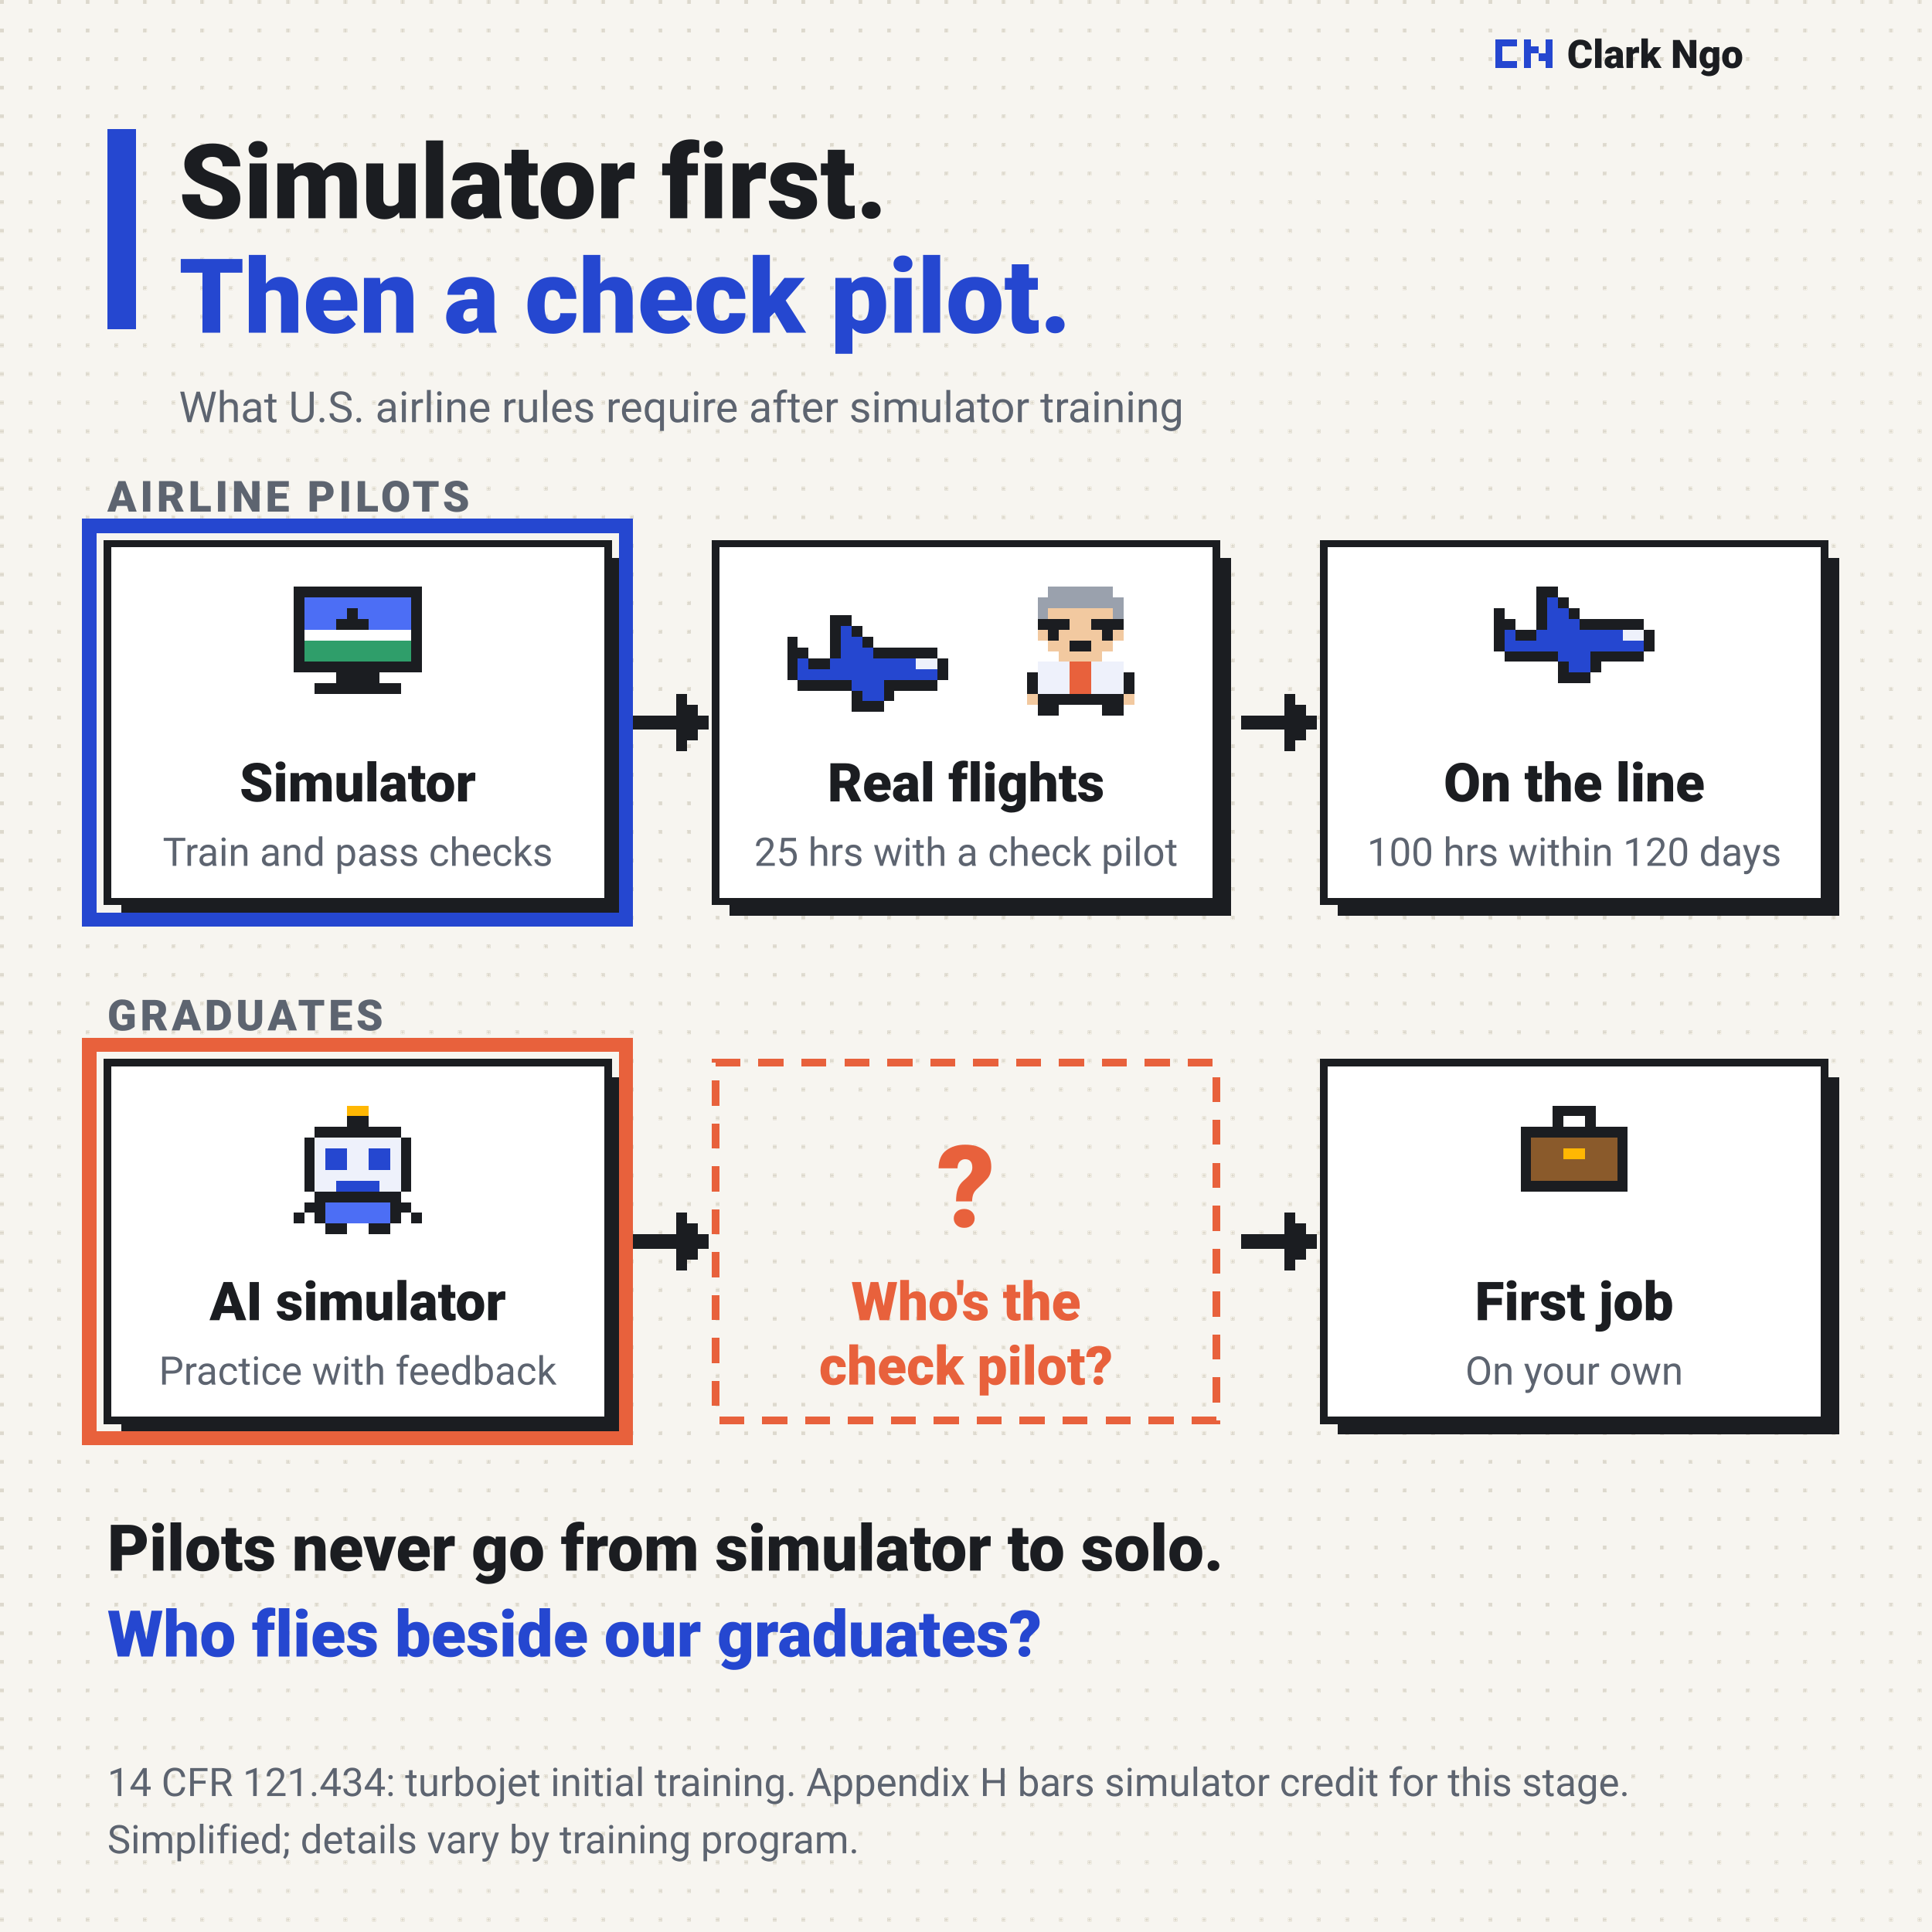
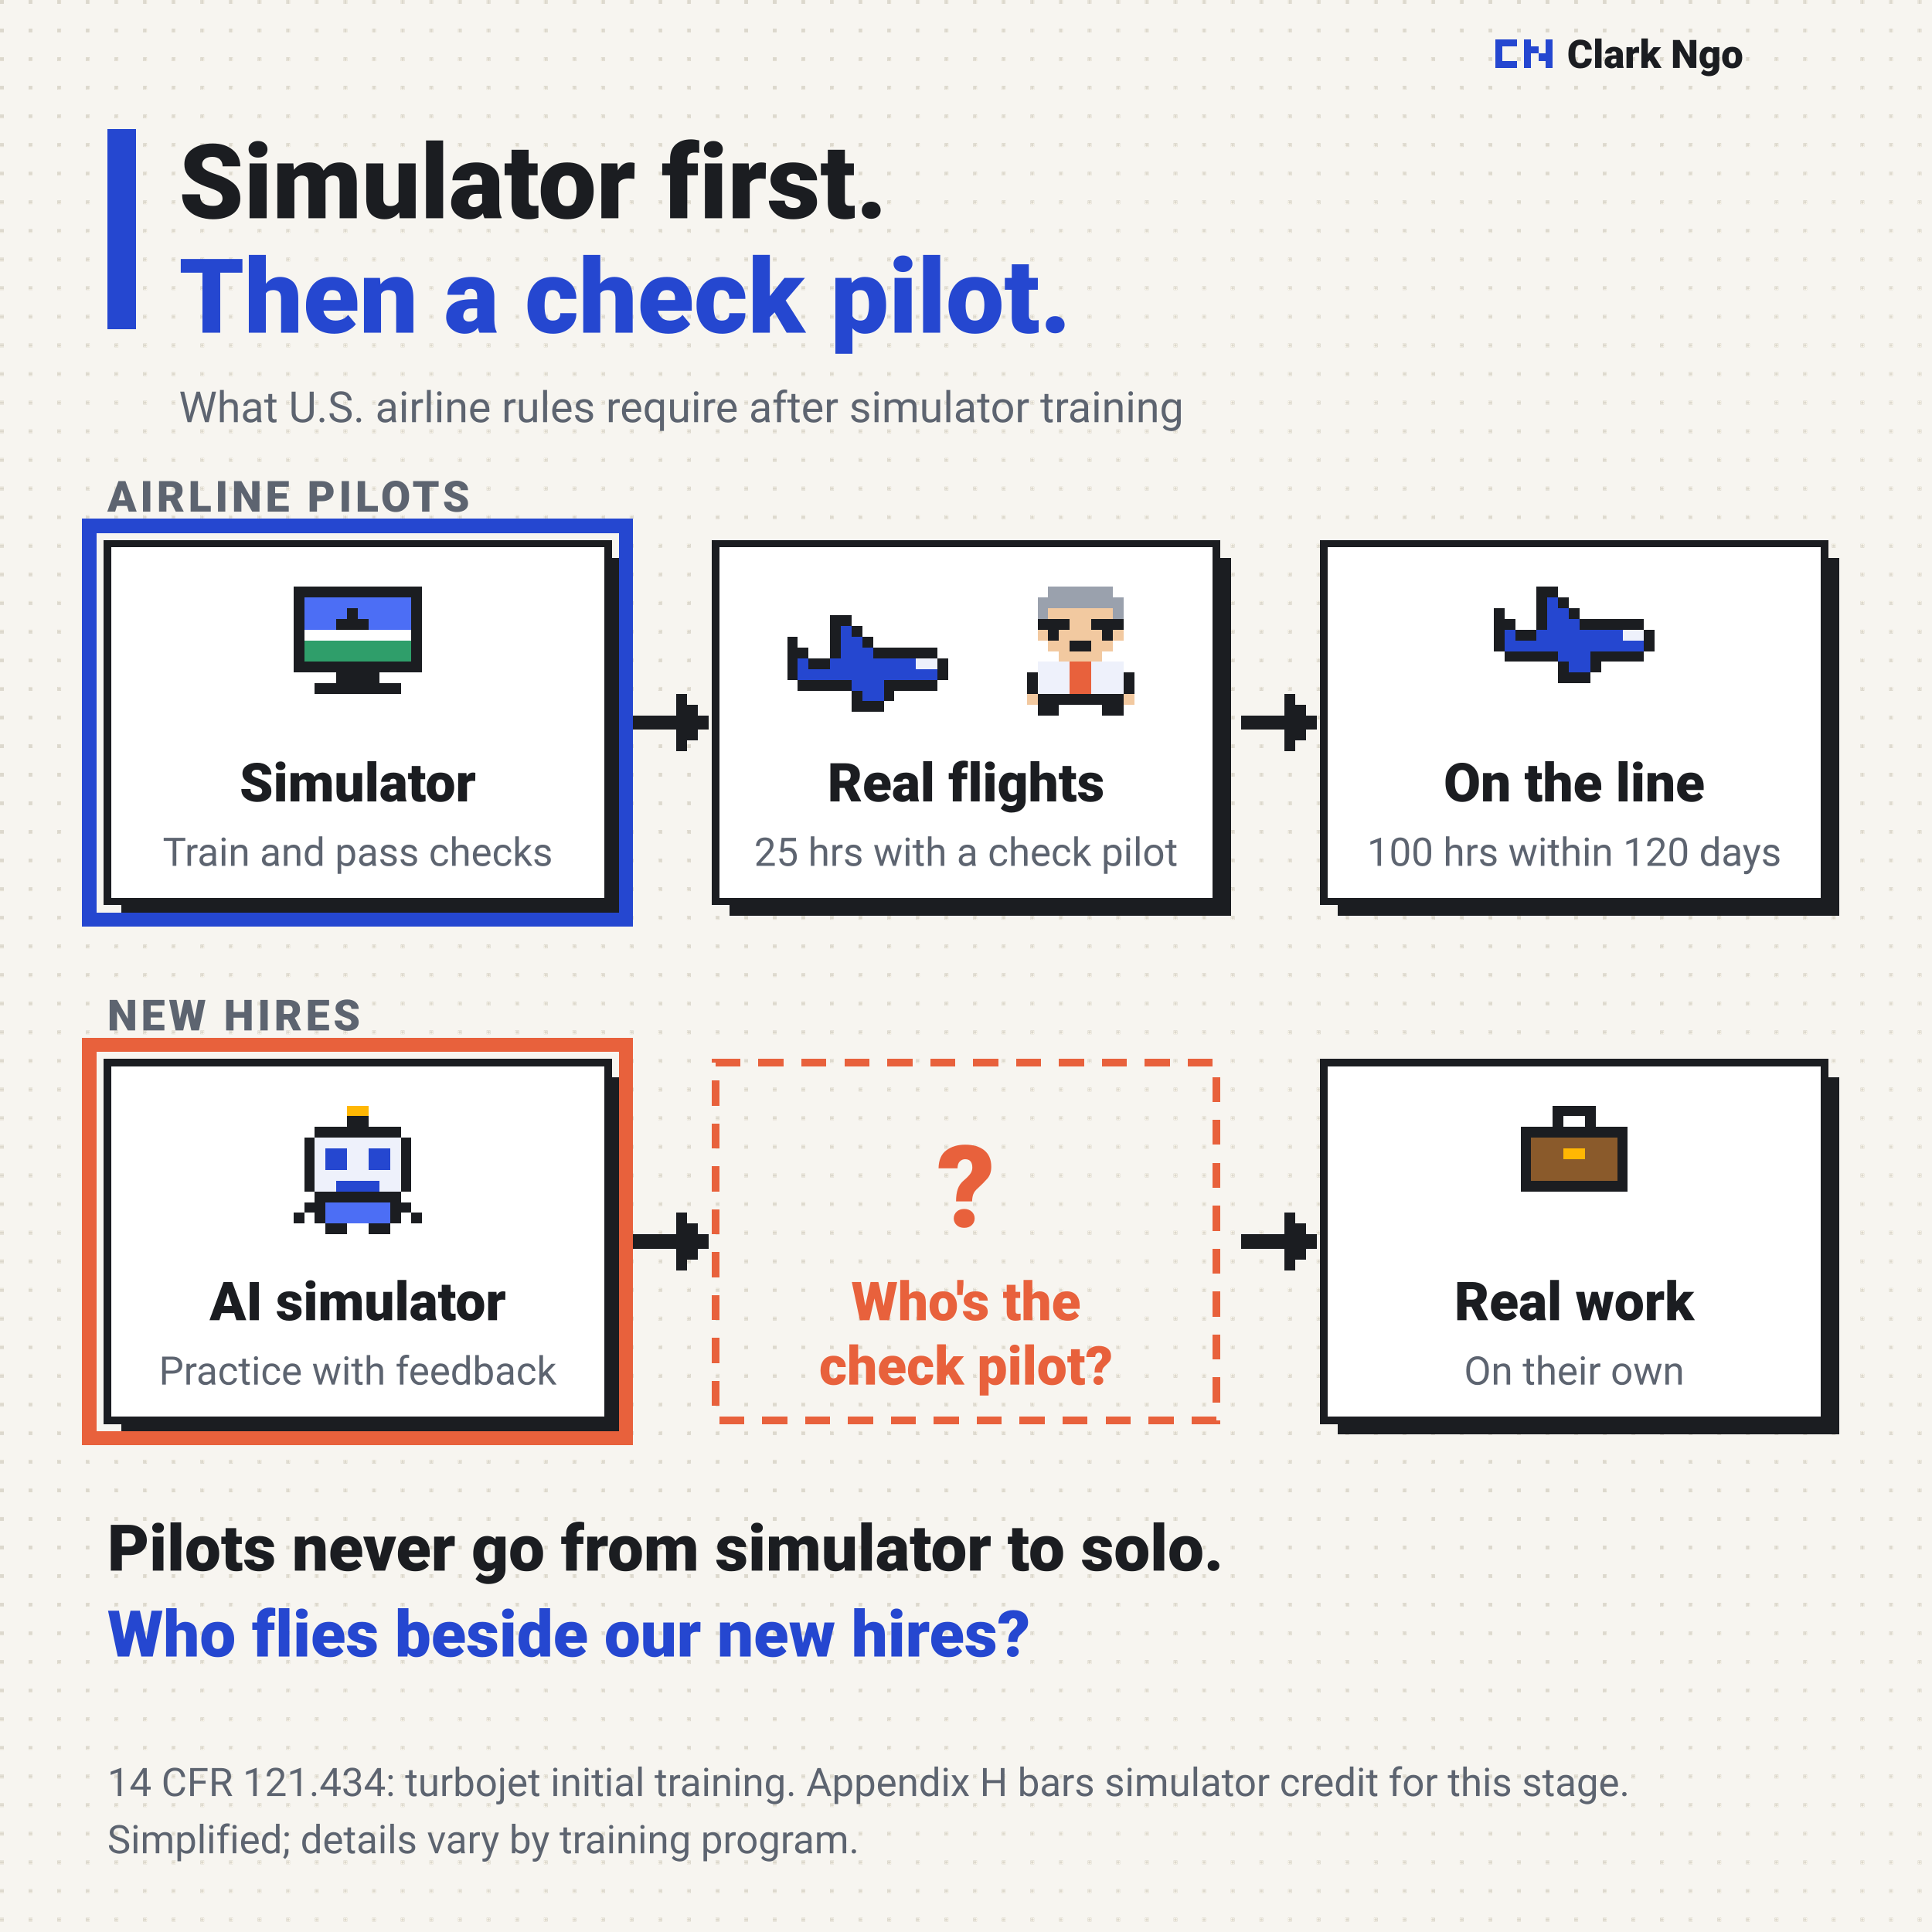
<svg xmlns="http://www.w3.org/2000/svg" viewBox="0 0 1080 1080" width="1080" height="1080" font-family="-apple-system, 'Segoe UI', Roboto, Helvetica, Arial, sans-serif">
  <style>
    rect, path { shape-rendering: crispEdges; }
    .march { stroke-dasharray: 16 16; animation: march 0.6s steps(4) infinite; }
    @keyframes march { to { stroke-dashoffset: -32; } }
    .bob { animation: bob 0.6s steps(1) infinite; }
    @keyframes bob { 0% { transform: translateY(0); } 50% { transform: translateY(-8px); } }
    .walk { animation: walk 6s steps(1) infinite; }
    @keyframes walk { 0% { transform: translateX(0); } 33% { transform: translateX(340px); } 66% { transform: translateX(680px); } }
    .stall { animation: stall 6s steps(1) infinite; }
    @keyframes stall { 0% { transform: translateX(0); } 33% { transform: translateX(340px); } }
    .blink { animation: blink 1s steps(1) infinite; }
    @keyframes blink { 0% { opacity: 1; } 50% { opacity: 0.2; } }
  </style>
  <defs>
    <pattern id="grid" width="16" height="16" patternUnits="userSpaceOnUse">
      <rect width="2" height="2" fill="#dcd8cd" />
    </pattern>
  </defs>
  <rect width="1080" height="1080" fill="#f7f5f0" />
  <rect width="1080" height="1080" fill="url(#grid)" />
  <rect x="60" y="72" width="16" height="112" fill="#2547d0" />
  <text x="100" y="122" font-size="58" font-weight="800" fill="#1b1d21">Simulator first.</text>
  <text x="100" y="186" font-size="58" font-weight="800" fill="#2547d0">Then a check pilot.</text>
  <text x="100" y="236" font-size="24" fill="#5d6470">What U.S. airline rules require after simulator training</text>
  <text x="60" y="286" font-size="24" font-weight="800" fill="#5d6470" letter-spacing="2">AIRLINE PILOTS</text>
  <rect x="68" y="312" width="280" height="200" fill="#1b1d21" />
  <rect x="60" y="304" width="280" height="200" fill="#fff" stroke="#1b1d21" stroke-width="4" />
  <rect x="164" y="328" width="72" height="6" fill="#1b1d21" />
  <rect x="164" y="334" width="6" height="6" fill="#1b1d21" />
  <rect x="170" y="334" width="60" height="6" fill="#4c6ef5" />
  <rect x="230" y="334" width="6" height="6" fill="#1b1d21" />
  <rect x="164" y="340" width="6" height="6" fill="#1b1d21" />
  <rect x="170" y="340" width="24" height="6" fill="#4c6ef5" />
  <rect x="194" y="340" width="6" height="6" fill="#1b1d21" />
  <rect x="200" y="340" width="30" height="6" fill="#4c6ef5" />
  <rect x="230" y="340" width="6" height="6" fill="#1b1d21" />
  <rect x="164" y="346" width="6" height="6" fill="#1b1d21" />
  <rect x="170" y="346" width="18" height="6" fill="#4c6ef5" />
  <rect x="188" y="346" width="18" height="6" fill="#1b1d21" />
  <rect x="206" y="346" width="24" height="6" fill="#4c6ef5" />
  <rect x="230" y="346" width="6" height="6" fill="#1b1d21" />
  <rect x="164" y="352" width="6" height="6" fill="#1b1d21" />
  <rect x="170" y="352" width="60" height="6" fill="#ffffff" />
  <rect x="230" y="352" width="6" height="6" fill="#1b1d21" />
  <rect x="164" y="358" width="6" height="6" fill="#1b1d21" />
  <rect x="170" y="358" width="60" height="6" fill="#2f9e6a" />
  <rect x="230" y="358" width="6" height="6" fill="#1b1d21" />
  <rect x="164" y="364" width="6" height="6" fill="#1b1d21" />
  <rect x="170" y="364" width="60" height="6" fill="#2f9e6a" />
  <rect x="230" y="364" width="6" height="6" fill="#1b1d21" />
  <rect x="164" y="370" width="72" height="6" fill="#1b1d21" />
  <rect x="188" y="376" width="24" height="6" fill="#1b1d21" />
  <rect x="176" y="382" width="48" height="6" fill="#1b1d21" />
  <text x="200" y="448" font-size="30" font-weight="800" fill="#1b1d21" text-anchor="middle">Simulator</text>
  <text x="200" y="484" font-size="22" fill="#5d6470" text-anchor="middle">Train and pass checks</text>
  <rect x="408" y="312" width="280" height="200" fill="#1b1d21" />
  <rect x="400" y="304" width="280" height="200" fill="#fff" stroke="#1b1d21" stroke-width="4" />
  <rect x="464" y="344" width="12" height="6" fill="#1b1d21" />
  <rect x="464" y="350" width="6" height="6" fill="#1b1d21" />
  <rect x="470" y="350" width="6" height="6" fill="#2547d0" />
  <rect x="476" y="350" width="6" height="6" fill="#1b1d21" />
  <rect x="440" y="356" width="6" height="6" fill="#1b1d21" />
  <rect x="464" y="356" width="6" height="6" fill="#1b1d21" />
  <rect x="470" y="356" width="12" height="6" fill="#2547d0" />
  <rect x="482" y="356" width="6" height="6" fill="#1b1d21" />
  <rect x="440" y="362" width="12" height="6" fill="#1b1d21" />
  <rect x="464" y="362" width="6" height="6" fill="#1b1d21" />
  <rect x="470" y="362" width="18" height="6" fill="#2547d0" />
  <rect x="488" y="362" width="36" height="6" fill="#1b1d21" />
  <rect x="440" y="368" width="6" height="6" fill="#1b1d21" />
  <rect x="446" y="368" width="6" height="6" fill="#2547d0" />
  <rect x="452" y="368" width="12" height="6" fill="#1b1d21" />
  <rect x="464" y="368" width="48" height="6" fill="#2547d0" />
  <rect x="512" y="368" width="12" height="6" fill="#eef1fb" />
  <rect x="524" y="368" width="6" height="6" fill="#1b1d21" />
  <rect x="440" y="374" width="6" height="6" fill="#1b1d21" />
  <rect x="446" y="374" width="78" height="6" fill="#2547d0" />
  <rect x="524" y="374" width="6" height="6" fill="#1b1d21" />
  <rect x="446" y="380" width="30" height="6" fill="#1b1d21" />
  <rect x="476" y="380" width="18" height="6" fill="#2547d0" />
  <rect x="494" y="380" width="30" height="6" fill="#1b1d21" />
  <rect x="476" y="386" width="6" height="6" fill="#1b1d21" />
  <rect x="482" y="386" width="12" height="6" fill="#2547d0" />
  <rect x="494" y="386" width="6" height="6" fill="#1b1d21" />
  <rect x="476" y="392" width="18" height="6" fill="#1b1d21" />
  <rect x="586" y="328" width="36" height="6" fill="#9aa1ad" />
  <rect x="580" y="334" width="48" height="6" fill="#9aa1ad" />
  <rect x="580" y="340" width="6" height="6" fill="#9aa1ad" />
  <rect x="586" y="340" width="36" height="6" fill="#f2c9a0" />
  <rect x="622" y="340" width="6" height="6" fill="#9aa1ad" />
  <rect x="580" y="346" width="18" height="6" fill="#1b1d21" />
  <rect x="598" y="346" width="12" height="6" fill="#f2c9a0" />
  <rect x="610" y="346" width="18" height="6" fill="#1b1d21" />
  <rect x="580" y="352" width="6" height="6" fill="#f2c9a0" />
  <rect x="586" y="352" width="6" height="6" fill="#1b1d21" />
  <rect x="592" y="352" width="24" height="6" fill="#f2c9a0" />
  <rect x="616" y="352" width="6" height="6" fill="#1b1d21" />
  <rect x="622" y="352" width="6" height="6" fill="#f2c9a0" />
  <rect x="586" y="358" width="12" height="6" fill="#f2c9a0" />
  <rect x="598" y="358" width="12" height="6" fill="#1b1d21" />
  <rect x="610" y="358" width="12" height="6" fill="#f2c9a0" />
  <rect x="592" y="364" width="24" height="6" fill="#f2c9a0" />
  <rect x="580" y="370" width="18" height="6" fill="#eef1fb" />
  <rect x="598" y="370" width="12" height="6" fill="#e8613c" />
  <rect x="610" y="370" width="18" height="6" fill="#eef1fb" />
  <rect x="574" y="376" width="6" height="6" fill="#1b1d21" />
  <rect x="580" y="376" width="18" height="6" fill="#eef1fb" />
  <rect x="598" y="376" width="12" height="6" fill="#e8613c" />
  <rect x="610" y="376" width="18" height="6" fill="#eef1fb" />
  <rect x="628" y="376" width="6" height="6" fill="#1b1d21" />
  <rect x="574" y="382" width="6" height="6" fill="#1b1d21" />
  <rect x="580" y="382" width="18" height="6" fill="#eef1fb" />
  <rect x="598" y="382" width="12" height="6" fill="#e8613c" />
  <rect x="610" y="382" width="18" height="6" fill="#eef1fb" />
  <rect x="628" y="382" width="6" height="6" fill="#1b1d21" />
  <rect x="574" y="388" width="6" height="6" fill="#f2c9a0" />
  <rect x="580" y="388" width="48" height="6" fill="#1b1d21" />
  <rect x="628" y="388" width="6" height="6" fill="#f2c9a0" />
  <rect x="580" y="394" width="12" height="6" fill="#1b1d21" />
  <rect x="616" y="394" width="12" height="6" fill="#1b1d21" />
  <text x="540" y="448" font-size="30" font-weight="800" fill="#1b1d21" text-anchor="middle">Real flights</text>
  <text x="540" y="484" font-size="22" fill="#5d6470" text-anchor="middle">25 hrs with a check pilot</text>
  <rect x="748" y="312" width="280" height="200" fill="#1b1d21" />
  <rect x="740" y="304" width="280" height="200" fill="#fff" stroke="#1b1d21" stroke-width="4" />
  <rect x="859" y="328" width="12" height="6" fill="#1b1d21" />
  <rect x="859" y="334" width="6" height="6" fill="#1b1d21" />
  <rect x="865" y="334" width="6" height="6" fill="#2547d0" />
  <rect x="871" y="334" width="6" height="6" fill="#1b1d21" />
  <rect x="835" y="340" width="6" height="6" fill="#1b1d21" />
  <rect x="859" y="340" width="6" height="6" fill="#1b1d21" />
  <rect x="865" y="340" width="12" height="6" fill="#2547d0" />
  <rect x="877" y="340" width="6" height="6" fill="#1b1d21" />
  <rect x="835" y="346" width="12" height="6" fill="#1b1d21" />
  <rect x="859" y="346" width="6" height="6" fill="#1b1d21" />
  <rect x="865" y="346" width="18" height="6" fill="#2547d0" />
  <rect x="883" y="346" width="36" height="6" fill="#1b1d21" />
  <rect x="835" y="352" width="6" height="6" fill="#1b1d21" />
  <rect x="841" y="352" width="6" height="6" fill="#2547d0" />
  <rect x="847" y="352" width="12" height="6" fill="#1b1d21" />
  <rect x="859" y="352" width="48" height="6" fill="#2547d0" />
  <rect x="907" y="352" width="12" height="6" fill="#eef1fb" />
  <rect x="919" y="352" width="6" height="6" fill="#1b1d21" />
  <rect x="835" y="358" width="6" height="6" fill="#1b1d21" />
  <rect x="841" y="358" width="78" height="6" fill="#2547d0" />
  <rect x="919" y="358" width="6" height="6" fill="#1b1d21" />
  <rect x="841" y="364" width="30" height="6" fill="#1b1d21" />
  <rect x="871" y="364" width="18" height="6" fill="#2547d0" />
  <rect x="889" y="364" width="30" height="6" fill="#1b1d21" />
  <rect x="871" y="370" width="6" height="6" fill="#1b1d21" />
  <rect x="877" y="370" width="12" height="6" fill="#2547d0" />
  <rect x="889" y="370" width="6" height="6" fill="#1b1d21" />
  <rect x="871" y="376" width="18" height="6" fill="#1b1d21" />
  <text x="880" y="448" font-size="30" font-weight="800" fill="#1b1d21" text-anchor="middle">On the line</text>
  <text x="880" y="484" font-size="22" fill="#5d6470" text-anchor="middle">100 hrs within 120 days</text>
  <rect x="354" y="400" width="24" height="8" fill="#1b1d21" />
  <rect x="378" y="388" width="6" height="32" fill="#1b1d21" />
  <rect x="384" y="394" width="6" height="20" fill="#1b1d21" />
  <rect x="390" y="400" width="6" height="8" fill="#1b1d21" />
  <rect x="694" y="400" width="24" height="8" fill="#1b1d21" />
  <rect x="718" y="388" width="6" height="32" fill="#1b1d21" />
  <rect x="724" y="394" width="6" height="20" fill="#1b1d21" />
  <rect x="730" y="400" width="6" height="8" fill="#1b1d21" />
  <rect class="walk" x="50" y="294" width="300" height="220" fill="none" stroke="#2547d0" stroke-width="8" />
-   <text x="60" y="576" font-size="24" font-weight="800" fill="#5d6470" letter-spacing="2">GRADUATES</text>
+   <text x="60" y="576" font-size="24" font-weight="800" fill="#5d6470" letter-spacing="2">NEW HIRES</text>
  <rect x="68" y="602" width="280" height="200" fill="#1b1d21" />
  <rect x="60" y="594" width="280" height="200" fill="#fff" stroke="#1b1d21" stroke-width="4" />
  <rect x="194" y="618" width="12" height="6" fill="#ffb703" />
  <rect x="194" y="624" width="12" height="6" fill="#1b1d21" />
  <rect x="176" y="630" width="48" height="6" fill="#1b1d21" />
  <rect x="170" y="636" width="6" height="6" fill="#1b1d21" />
  <rect x="176" y="636" width="48" height="6" fill="#eef1fb" />
  <rect x="224" y="636" width="6" height="6" fill="#1b1d21" />
  <rect x="170" y="642" width="6" height="6" fill="#1b1d21" />
  <rect x="176" y="642" width="6" height="6" fill="#eef1fb" />
  <rect x="182" y="642" width="12" height="6" fill="#2547d0" />
  <rect x="194" y="642" width="12" height="6" fill="#eef1fb" />
  <rect x="206" y="642" width="12" height="6" fill="#2547d0" />
  <rect x="218" y="642" width="6" height="6" fill="#eef1fb" />
  <rect x="224" y="642" width="6" height="6" fill="#1b1d21" />
  <rect x="170" y="648" width="6" height="6" fill="#1b1d21" />
  <rect x="176" y="648" width="6" height="6" fill="#eef1fb" />
  <rect x="182" y="648" width="12" height="6" fill="#2547d0" />
  <rect x="194" y="648" width="12" height="6" fill="#eef1fb" />
  <rect x="206" y="648" width="12" height="6" fill="#2547d0" />
  <rect x="218" y="648" width="6" height="6" fill="#eef1fb" />
  <rect x="224" y="648" width="6" height="6" fill="#1b1d21" />
  <rect x="170" y="654" width="6" height="6" fill="#1b1d21" />
  <rect x="176" y="654" width="48" height="6" fill="#eef1fb" />
  <rect x="224" y="654" width="6" height="6" fill="#1b1d21" />
  <rect x="170" y="660" width="6" height="6" fill="#1b1d21" />
  <rect x="176" y="660" width="12" height="6" fill="#eef1fb" />
  <rect x="188" y="660" width="24" height="6" fill="#2547d0" />
  <rect x="212" y="660" width="12" height="6" fill="#eef1fb" />
  <rect x="224" y="660" width="6" height="6" fill="#1b1d21" />
  <rect x="176" y="666" width="48" height="6" fill="#1b1d21" />
  <rect x="170" y="672" width="12" height="6" fill="#1b1d21" />
  <rect x="182" y="672" width="36" height="6" fill="#4c6ef5" />
  <rect x="218" y="672" width="12" height="6" fill="#1b1d21" />
  <rect x="164" y="678" width="6" height="6" fill="#1b1d21" />
  <rect x="176" y="678" width="6" height="6" fill="#1b1d21" />
  <rect x="182" y="678" width="36" height="6" fill="#4c6ef5" />
  <rect x="218" y="678" width="6" height="6" fill="#1b1d21" />
  <rect x="230" y="678" width="6" height="6" fill="#1b1d21" />
  <rect x="182" y="684" width="12" height="6" fill="#1b1d21" />
  <rect x="206" y="684" width="12" height="6" fill="#1b1d21" />
  <text x="200" y="738" font-size="30" font-weight="800" fill="#1b1d21" text-anchor="middle">AI simulator</text>
  <text x="200" y="774" font-size="22" fill="#5d6470" text-anchor="middle">Practice with feedback</text>
  <rect x="400" y="594" width="280" height="200" fill="none" stroke="#e8613c" stroke-width="4" stroke-dasharray="14 10" />
  <text class="blink" x="540" y="686" font-size="64" font-weight="800" fill="#e8613c" text-anchor="middle">?</text>
  <text x="540" y="738" font-size="30" font-weight="800" fill="#e8613c" text-anchor="middle">Who's the</text>
  <text x="540" y="774" font-size="30" font-weight="800" fill="#e8613c" text-anchor="middle">check pilot?</text>
  <rect x="748" y="602" width="280" height="200" fill="#1b1d21" />
  <rect x="740" y="594" width="280" height="200" fill="#fff" stroke="#1b1d21" stroke-width="4" />
  <rect x="868" y="618" width="24" height="6" fill="#1b1d21" />
  <rect x="868" y="624" width="6" height="6" fill="#1b1d21" />
  <rect x="886" y="624" width="6" height="6" fill="#1b1d21" />
  <rect x="850" y="630" width="60" height="6" fill="#1b1d21" />
  <rect x="850" y="636" width="6" height="6" fill="#1b1d21" />
  <rect x="856" y="636" width="48" height="6" fill="#8a5a2b" />
  <rect x="904" y="636" width="6" height="6" fill="#1b1d21" />
  <rect x="850" y="642" width="6" height="6" fill="#1b1d21" />
  <rect x="856" y="642" width="18" height="6" fill="#8a5a2b" />
  <rect x="874" y="642" width="12" height="6" fill="#ffb703" />
  <rect x="886" y="642" width="18" height="6" fill="#8a5a2b" />
  <rect x="904" y="642" width="6" height="6" fill="#1b1d21" />
  <rect x="850" y="648" width="6" height="6" fill="#1b1d21" />
  <rect x="856" y="648" width="48" height="6" fill="#8a5a2b" />
  <rect x="904" y="648" width="6" height="6" fill="#1b1d21" />
  <rect x="850" y="654" width="6" height="6" fill="#1b1d21" />
  <rect x="856" y="654" width="48" height="6" fill="#8a5a2b" />
  <rect x="904" y="654" width="6" height="6" fill="#1b1d21" />
  <rect x="850" y="660" width="60" height="6" fill="#1b1d21" />
-   <text x="880" y="738" font-size="30" font-weight="800" fill="#1b1d21" text-anchor="middle">First job</text>
-   <text x="880" y="774" font-size="22" fill="#5d6470" text-anchor="middle">On your own</text>
+   <text x="880" y="738" font-size="30" font-weight="800" fill="#1b1d21" text-anchor="middle">Real work</text>
+   <text x="880" y="774" font-size="22" fill="#5d6470" text-anchor="middle">On their own</text>
  <rect x="354" y="690" width="24" height="8" fill="#1b1d21" />
  <rect x="378" y="678" width="6" height="32" fill="#1b1d21" />
  <rect x="384" y="684" width="6" height="20" fill="#1b1d21" />
  <rect x="390" y="690" width="6" height="8" fill="#1b1d21" />
  <rect x="694" y="690" width="24" height="8" fill="#1b1d21" />
  <rect x="718" y="678" width="6" height="32" fill="#1b1d21" />
  <rect x="724" y="684" width="6" height="20" fill="#1b1d21" />
  <rect x="730" y="690" width="6" height="8" fill="#1b1d21" />
  <rect class="stall" x="50" y="584" width="300" height="220" fill="none" stroke="#e8613c" stroke-width="8" />
  <text x="60" y="878" font-size="36" font-weight="800" fill="#1b1d21">Pilots never go from simulator to solo.</text>
-   <text x="60" y="926" font-size="36" font-weight="800" fill="#2547d0">Who flies beside our graduates?</text>
+   <text x="60" y="926" font-size="36" font-weight="800" fill="#2547d0">Who flies beside our new hires?</text>
  <text x="60" y="1004" font-size="22" fill="#5d6470">14 CFR 121.434: turbojet initial training. Appendix H bars simulator credit for this stage.</text>
  <text x="60" y="1036" font-size="22" fill="#5d6470">Simplified; details vary by training program.</text>
  <g class="signature">
    <rect x="836" y="22" width="12" height="4" fill="#2547d0" />
    <rect x="852" y="22" width="4" height="4" fill="#2547d0" />
    <rect x="864" y="22" width="4" height="4" fill="#2547d0" />
    <rect x="836" y="26" width="4" height="4" fill="#2547d0" />
    <rect x="852" y="26" width="8" height="4" fill="#2547d0" />
    <rect x="864" y="26" width="4" height="4" fill="#2547d0" />
    <rect x="836" y="30" width="4" height="4" fill="#2547d0" />
    <rect x="852" y="30" width="4" height="4" fill="#2547d0" />
    <rect x="860" y="30" width="8" height="4" fill="#2547d0" />
    <rect x="836" y="34" width="12" height="4" fill="#2547d0" />
    <rect x="852" y="34" width="4" height="4" fill="#2547d0" />
    <rect x="864" y="34" width="4" height="4" fill="#2547d0" />
    <text x="876" y="38" font-size="22" font-weight="800" fill="#1b1d21">Clark Ngo</text>
  </g>
</svg>
